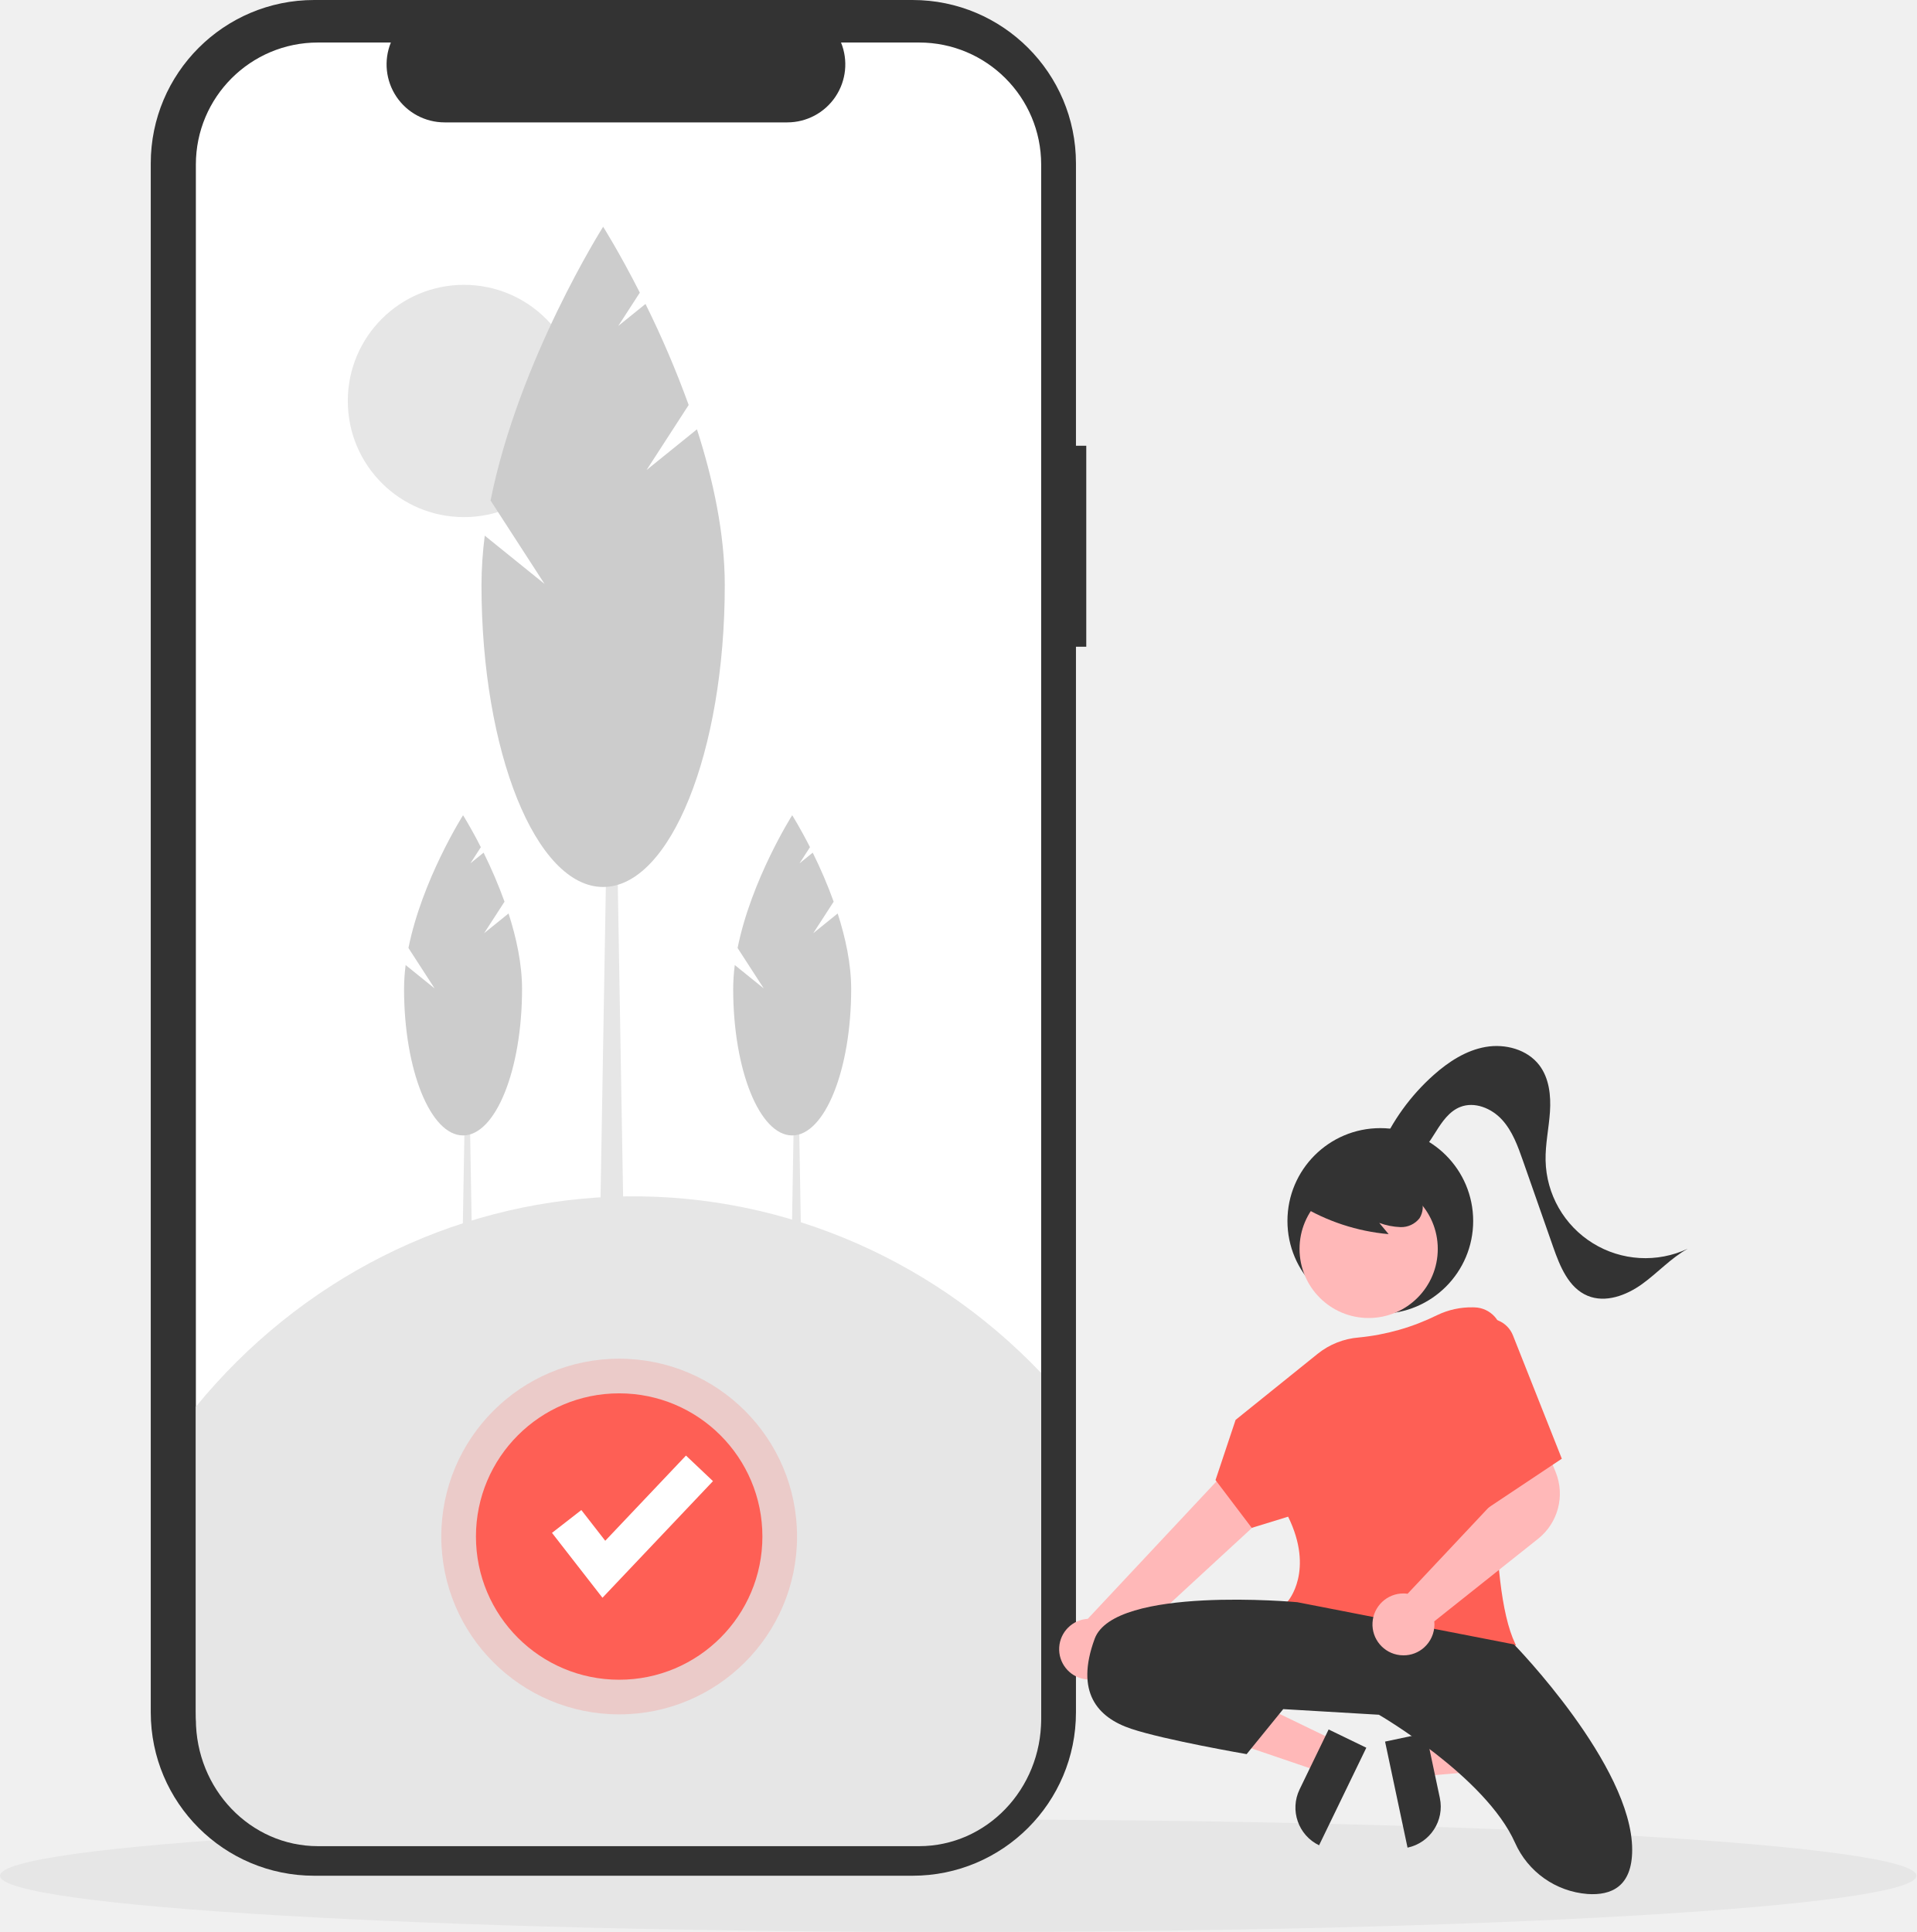
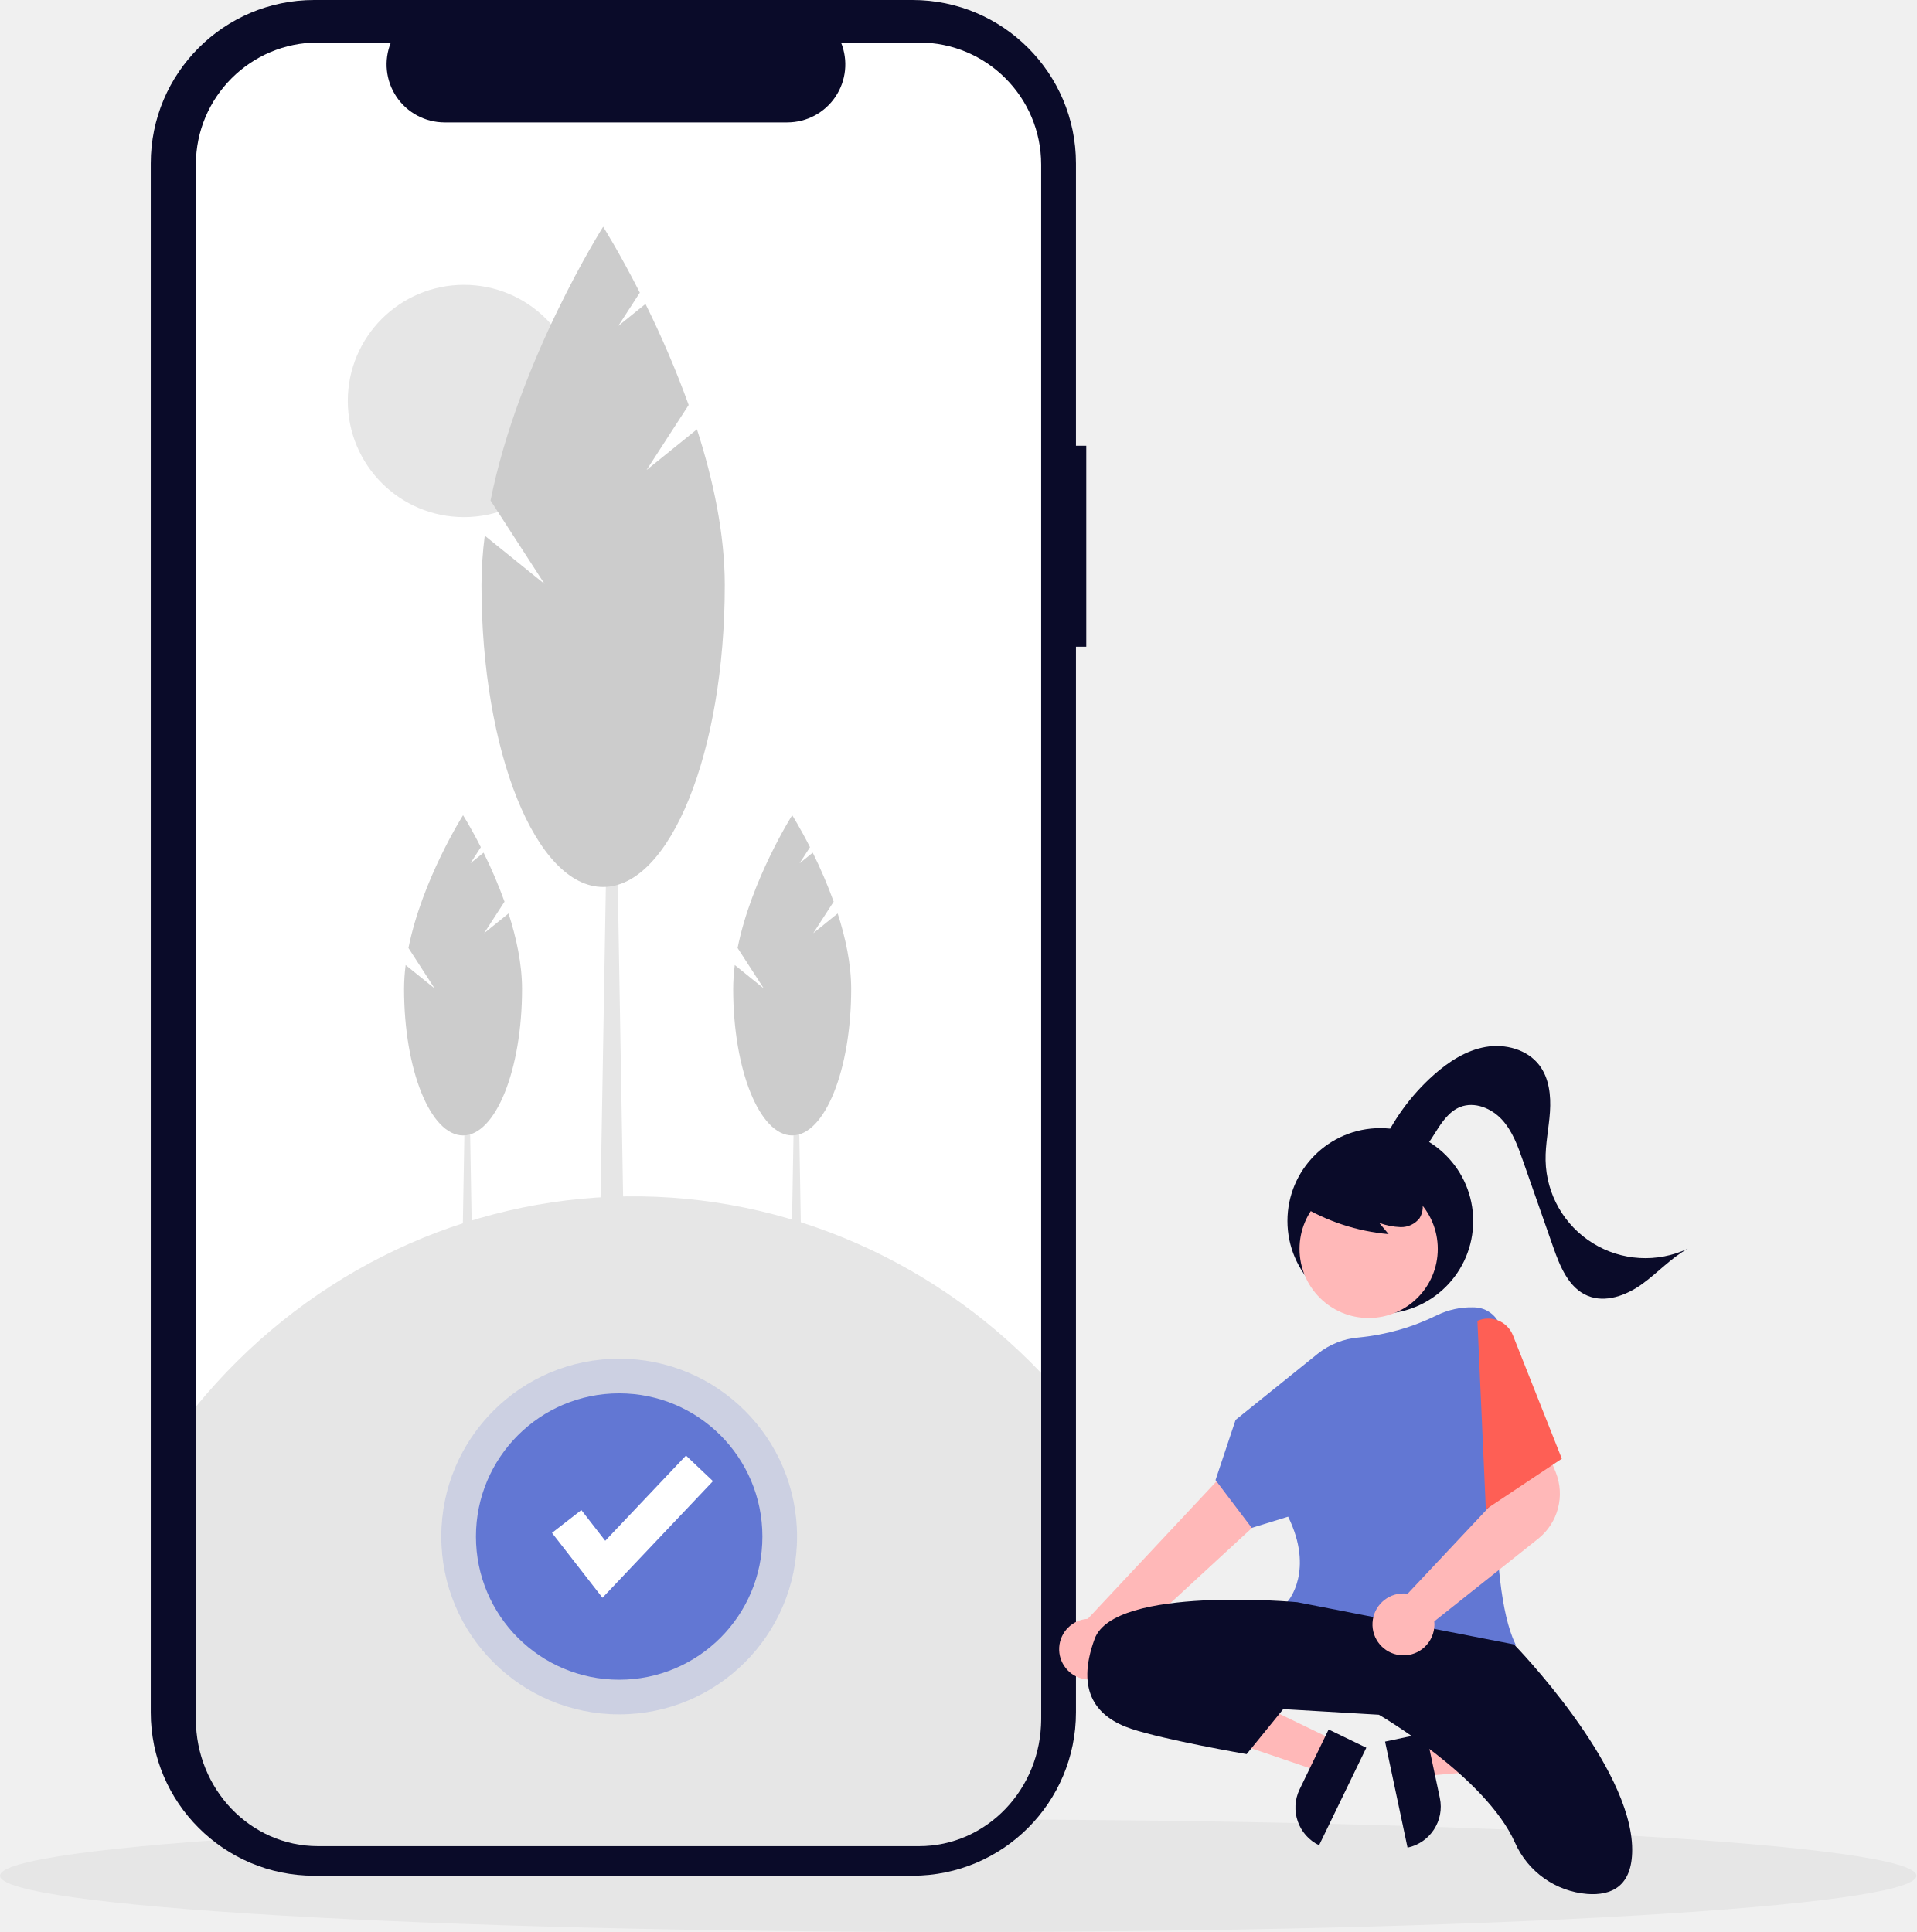
<svg xmlns="http://www.w3.org/2000/svg" width="681" height="686.689" viewBox="0 0 681 686.689">
  <g id="Group_25" data-name="Group 25" transform="translate(-228 -105)">
    <ellipse id="Ellipse_92" data-name="Ellipse 92" cx="340.5" cy="20" rx="340.5" ry="20" transform="translate(228 751.689)" fill="#e6e6e6" />
-     <path id="Path_607" data-name="Path 607" d="M614,263.086h-3.663V162.735a58.08,58.08,0,0,0-58.08-58.08H339.651a58.08,58.08,0,0,0-58.08,58.08V713.265a58.08,58.08,0,0,0,58.08,58.08H552.257a58.08,58.08,0,0,0,58.08-58.08V334.517H614Z" transform="translate(0 0.345)" fill="#333" />
+     <path id="Path_607" data-name="Path 607" d="M614,263.086h-3.663V162.735a58.08,58.08,0,0,0-58.08-58.08H339.651a58.08,58.08,0,0,0-58.08,58.08V713.265a58.08,58.08,0,0,0,58.08,58.08H552.257a58.08,58.08,0,0,0,58.08-58.08V334.517H614Z" transform="translate(0 0.345)" fill="#0a0b29" />
    <path id="Path_608" data-name="Path 608" d="M597.975,163.141V712.86A43.376,43.376,0,0,1,554.6,756.235H340.974A43.376,43.376,0,0,1,297.6,712.861V163.141a43.376,43.376,0,0,1,43.375-43.375h25.916a20.617,20.617,0,0,0,19.081,28.389h121.8a20.617,20.617,0,0,0,19.082-28.389H554.6a43.376,43.376,0,0,1,43.375,43.375Z" transform="translate(0 0.345)" fill="#fff" />
    <path id="Path_609" data-name="Path 609" d="M212.286,474.693h-4.493l1.5-87.756h1.5Z" transform="translate(184 105)" fill="#e6e6e6" />
    <path id="Path_610" data-name="Path 610" d="M400.029,436.342l7.252-11.207a168.035,168.035,0,0,0-7.44-17.416l-4.689,3.788,3.713-5.738c-3.539-6.965-6.323-11.354-6.323-11.354S378,417.332,373.139,441.6l9.306,14.382-10.3-8.321a67.979,67.979,0,0,0-.565,8.524c0,28.739,9.386,52.036,20.964,52.036s20.964-23.3,20.964-52.036c0-8.909-2.016-18.23-4.8-26.853Z" transform="translate(0 0.345)" fill="#ccc" />
    <path id="Path_611" data-name="Path 611" d="M329.245,474.693h-4.493l1.5-87.756h1.5Z" transform="translate(184 105)" fill="#e6e6e6" />
    <path id="Path_612" data-name="Path 612" d="M516.988,436.342l7.252-11.207a168.022,168.022,0,0,0-7.44-17.416l-4.689,3.788,3.713-5.738c-3.539-6.965-6.323-11.354-6.323-11.354s-14.544,22.919-19.4,47.185L499.4,455.98l-10.3-8.321a67.979,67.979,0,0,0-.565,8.524c0,28.739,9.386,52.036,20.964,52.036s20.964-23.3,20.964-52.036c0-8.909-2.016-18.23-4.8-26.853Z" transform="translate(0 0.345)" fill="#ccc" />
    <circle id="Ellipse_94" data-name="Ellipse 94" cx="41.28" cy="41.28" r="41.28" transform="translate(351.587 206.238)" fill="#e6e6e6" />
    <path id="Path_613" data-name="Path 613" d="M266.043,461.916H256.78l3.088-180.945h3.087Z" transform="translate(184 105)" fill="#e6e6e6" />
    <path id="Path_614" data-name="Path 614" d="M457.762,271.706,472.715,248.6a346.45,346.45,0,0,0-15.341-35.911l-9.669,7.809,7.656-11.832c-7.3-14.362-13.037-23.411-13.037-23.411s-29.988,47.256-40.007,97.29L421.5,312.2l-21.242-17.157a140.16,140.16,0,0,0-1.165,17.576c0,59.257,19.353,107.294,43.226,107.294s43.226-48.037,43.226-107.294c0-18.37-4.156-37.589-9.889-55.368Z" transform="translate(0 0.345)" fill="#ccc" />
    <path id="Path_615" data-name="Path 615" d="M591.743,592.653V715.661c0,24.949-19.419,45.174-43.375,45.175H334.742c-23.955,0-43.375-20.225-43.376-45.175V604.645c37.038-45.282,90.589-72.345,147.662-74.624S551.485,550.456,591.743,592.653Z" transform="translate(6.232 0.345)" fill="#e6e6e6" />
-     <circle id="Ellipse_95" data-name="Ellipse 95" cx="63.208" cy="63.208" r="63.208" transform="translate(384.812 587.922)" fill="#fe5f55" opacity="0.2" />
-     <circle id="Ellipse_96" data-name="Ellipse 96" cx="50.895" cy="50.895" r="50.895" transform="translate(397.125 600.235)" fill="#fe5f55" />
+     <circle id="Ellipse_95" data-name="Ellipse 95" cx="63.208" cy="63.208" r="63.208" transform="translate(384.812 587.922)" fill="#6277d3" opacity="0.2" />
+     <circle id="Ellipse_96" data-name="Ellipse 96" cx="50.895" cy="50.895" r="50.895" transform="translate(397.125 600.235)" fill="#6277d3" />
    <path id="Path_616" data-name="Path 616" d="M258.084,567.89l-17.937-23.061,10.431-8.113,8.492,10.919,28.689-30.284,9.594,9.088Z" transform="translate(184 105)" fill="#fff" />
    <g id="Group_24" data-name="Group 24">
-       <circle id="Ellipse_97" data-name="Ellipse 97" cx="33" cy="33" r="33" transform="translate(685.486 505.969)" fill="#333" />
+       <circle id="Ellipse_97" data-name="Ellipse 97" cx="33" cy="33" r="33" transform="translate(685.486 505.969)" fill="#0a0b29" />
      <path id="Path_624" data-name="Path 624" d="M553.859,383.226l2.542,11.993,47.47-4.1-3.751-17.7Z" transform="translate(178 341)" fill="#ffb8b8" />
-       <path id="Path_625" data-name="Path 625" d="M789.188,618.5h38.531v14.887H804.075A14.887,14.887,0,0,1,789.188,618.5Z" transform="translate(286.71 1661.973) rotate(-101.965)" fill="#333" />
+       <path id="Path_625" data-name="Path 625" d="M789.188,618.5h38.531v14.887H804.075A14.887,14.887,0,0,1,789.188,618.5Z" transform="translate(286.71 1661.973) rotate(-101.965)" fill="#0a0b29" />
      <path id="Path_626" data-name="Path 626" d="M524.12,382.586l-5.343,11.035-45.1-15.357,7.886-16.285Z" transform="translate(178 341)" fill="#ffb8b8" />
-       <path id="Path_627" data-name="Path 627" d="M771.037,617.456h23.644v14.887H756.151A14.887,14.887,0,0,1,771.037,617.456Z" transform="translate(-201.941 1165.868) rotate(-64.164)" fill="#333" />
+       <path id="Path_627" data-name="Path 627" d="M771.037,617.456h23.644v14.887H756.151A14.887,14.887,0,0,1,771.037,617.456Z" transform="translate(-201.941 1165.868) rotate(-64.164)" fill="#0a0b29" />
      <path id="Path_628" data-name="Path 628" d="M690.259,586.414a10.743,10.743,0,0,0,12.709-10.48l74.374-68.571-18.47-14.305L691.535,565a10.8,10.8,0,0,0-1.275,21.413Z" transform="translate(-77 115.379)" fill="#ffb8b8" />
      <circle id="Ellipse_98" data-name="Ellipse 98" cx="24.561" cy="24.561" r="24.561" transform="translate(689.783 524.337)" fill="#ffb8b8" />
-       <path id="Path_629" data-name="Path 629" d="M813.386,577.893c-17.229,0-37.978-3.628-50.779-18.477l-.288-.334.3-.328c.1-.107,9.514-10.869.111-30.061L749.8,532.67l-12.87-16.989,7.13-21.389,29.177-23.5A26.751,26.751,0,0,1,787.846,465a80.211,80.211,0,0,0,27.785-7.913,27.906,27.906,0,0,1,12.8-2.8l.574.016a9.95,9.95,0,0,1,9.641,10.708c-1.979,25.63-5.472,87.543,4.792,108.861l.265.551-.592.15a136.109,136.109,0,0,1-29.723,3.319Z" transform="translate(-77 115.379)" fill="#fe5f55" />
-       <path id="Path_630" data-name="Path 630" d="M765.986,559.09s-65-6-72,13,1,28,13,32,41,9,41,9l13-16,34,2s37.885,21.973,48.36,45.474A30.762,30.762,0,0,0,869.123,662.8c8.4.584,15.863-2.587,15.863-15.712,0-30-42-73-42-73Z" transform="translate(-77 115.379)" fill="#333" />
-       <path id="Path_631" data-name="Path 631" d="M716.486,588.59s17-5,44,8" transform="translate(-77 115.379)" fill="#333" />
-       <path id="Path_632" data-name="Path 632" d="M766.843,417.855a73.042,73.042,0,0,0,31.6,10.412l-3.331-3.991a24.476,24.476,0,0,0,7.561,1.5,8.281,8.281,0,0,0,6.75-3.159,7.7,7.7,0,0,0,.516-7.115,14.589,14.589,0,0,0-4.589-5.739,27.323,27.323,0,0,0-25.431-4.545,16.33,16.33,0,0,0-7.6,4.872,9.236,9.236,0,0,0-1.863,8.561" transform="translate(-77 115.379)" fill="#333" />
-       <path id="Path_633" data-name="Path 633" d="M795.309,398.224A75.485,75.485,0,0,1,814.446,371.7c5.292-4.7,11.473-8.743,18.446-9.963s14.833.87,19.111,6.511c3.5,4.613,4.152,10.793,3.767,16.569s-1.676,11.5-1.553,17.284a35.468,35.468,0,0,0,50.527,31.351c-6.022,3.329-10.714,8.6-16.3,12.608s-12.963,6.76-19.312,4.11c-6.718-2.8-9.8-10.419-12.206-17.29l-10.732-30.64c-1.824-5.209-3.739-10.572-7.462-14.645s-9.765-6.557-14.889-4.509c-3.884,1.552-6.413,5.258-8.63,8.8s-4.557,7.32-8.3,9.179-9.3.715-10.523-3.285" transform="translate(-77 115.379)" fill="#333" />
+       <path id="Path_629" data-name="Path 629" d="M813.386,577.893c-17.229,0-37.978-3.628-50.779-18.477l-.288-.334.3-.328c.1-.107,9.514-10.869.111-30.061L749.8,532.67l-12.87-16.989,7.13-21.389,29.177-23.5A26.751,26.751,0,0,1,787.846,465a80.211,80.211,0,0,0,27.785-7.913,27.906,27.906,0,0,1,12.8-2.8l.574.016a9.95,9.95,0,0,1,9.641,10.708c-1.979,25.63-5.472,87.543,4.792,108.861l.265.551-.592.15a136.109,136.109,0,0,1-29.723,3.319Z" transform="translate(-77 115.379)" fill="#6277d3" />
+       <path id="Path_630" data-name="Path 630" d="M765.986,559.09s-65-6-72,13,1,28,13,32,41,9,41,9l13-16,34,2s37.885,21.973,48.36,45.474A30.762,30.762,0,0,0,869.123,662.8c8.4.584,15.863-2.587,15.863-15.712,0-30-42-73-42-73Z" transform="translate(-77 115.379)" fill="#0a0b29" />
+       <path id="Path_631" data-name="Path 631" d="M716.486,588.59s17-5,44,8" transform="translate(-77 115.379)" fill="#0a0b29" />
+       <path id="Path_632" data-name="Path 632" d="M766.843,417.855a73.042,73.042,0,0,0,31.6,10.412l-3.331-3.991a24.476,24.476,0,0,0,7.561,1.5,8.281,8.281,0,0,0,6.75-3.159,7.7,7.7,0,0,0,.516-7.115,14.589,14.589,0,0,0-4.589-5.739,27.323,27.323,0,0,0-25.431-4.545,16.33,16.33,0,0,0-7.6,4.872,9.236,9.236,0,0,0-1.863,8.561" transform="translate(-77 115.379)" fill="#0a0b29" />
+       <path id="Path_633" data-name="Path 633" d="M795.309,398.224A75.485,75.485,0,0,1,814.446,371.7c5.292-4.7,11.473-8.743,18.446-9.963s14.833.87,19.111,6.511c3.5,4.613,4.152,10.793,3.767,16.569s-1.676,11.5-1.553,17.284a35.468,35.468,0,0,0,50.527,31.351c-6.022,3.329-10.714,8.6-16.3,12.608s-12.963,6.76-19.312,4.11c-6.718-2.8-9.8-10.419-12.206-17.29l-10.732-30.64c-1.824-5.209-3.739-10.572-7.462-14.645s-9.765-6.557-14.889-4.509c-3.884,1.552-6.413,5.258-8.63,8.8s-4.557,7.32-8.3,9.179-9.3.715-10.523-3.285" transform="translate(-77 115.379)" fill="#0a0b29" />
      <path id="Path_636" data-name="Path 636" d="M803.736,577.979a11.57,11.57,0,0,1-1.268-.07,11,11,0,0,1,1.251-21.931,10.626,10.626,0,0,1,1.466.109l33.578-35.745-3.505-11.685,17.6-7.892,4.934,12.06A20.49,20.49,0,0,1,851.62,536.5l-36.961,29.4a10.238,10.238,0,0,1,.06,1.079,11.018,11.018,0,0,1-3.664,8.2A10.872,10.872,0,0,1,803.736,577.979Z" transform="translate(-77 115.379)" fill="#ffb8b8" />
      <path id="Path_637" data-name="Path 637" d="M829.986,459.09h0a9.453,9.453,0,0,1,12.628,5.156l17.372,43.844-27,18Z" transform="translate(-77 115.379)" fill="#fe5f55" />
    </g>
  </g>
</svg>
